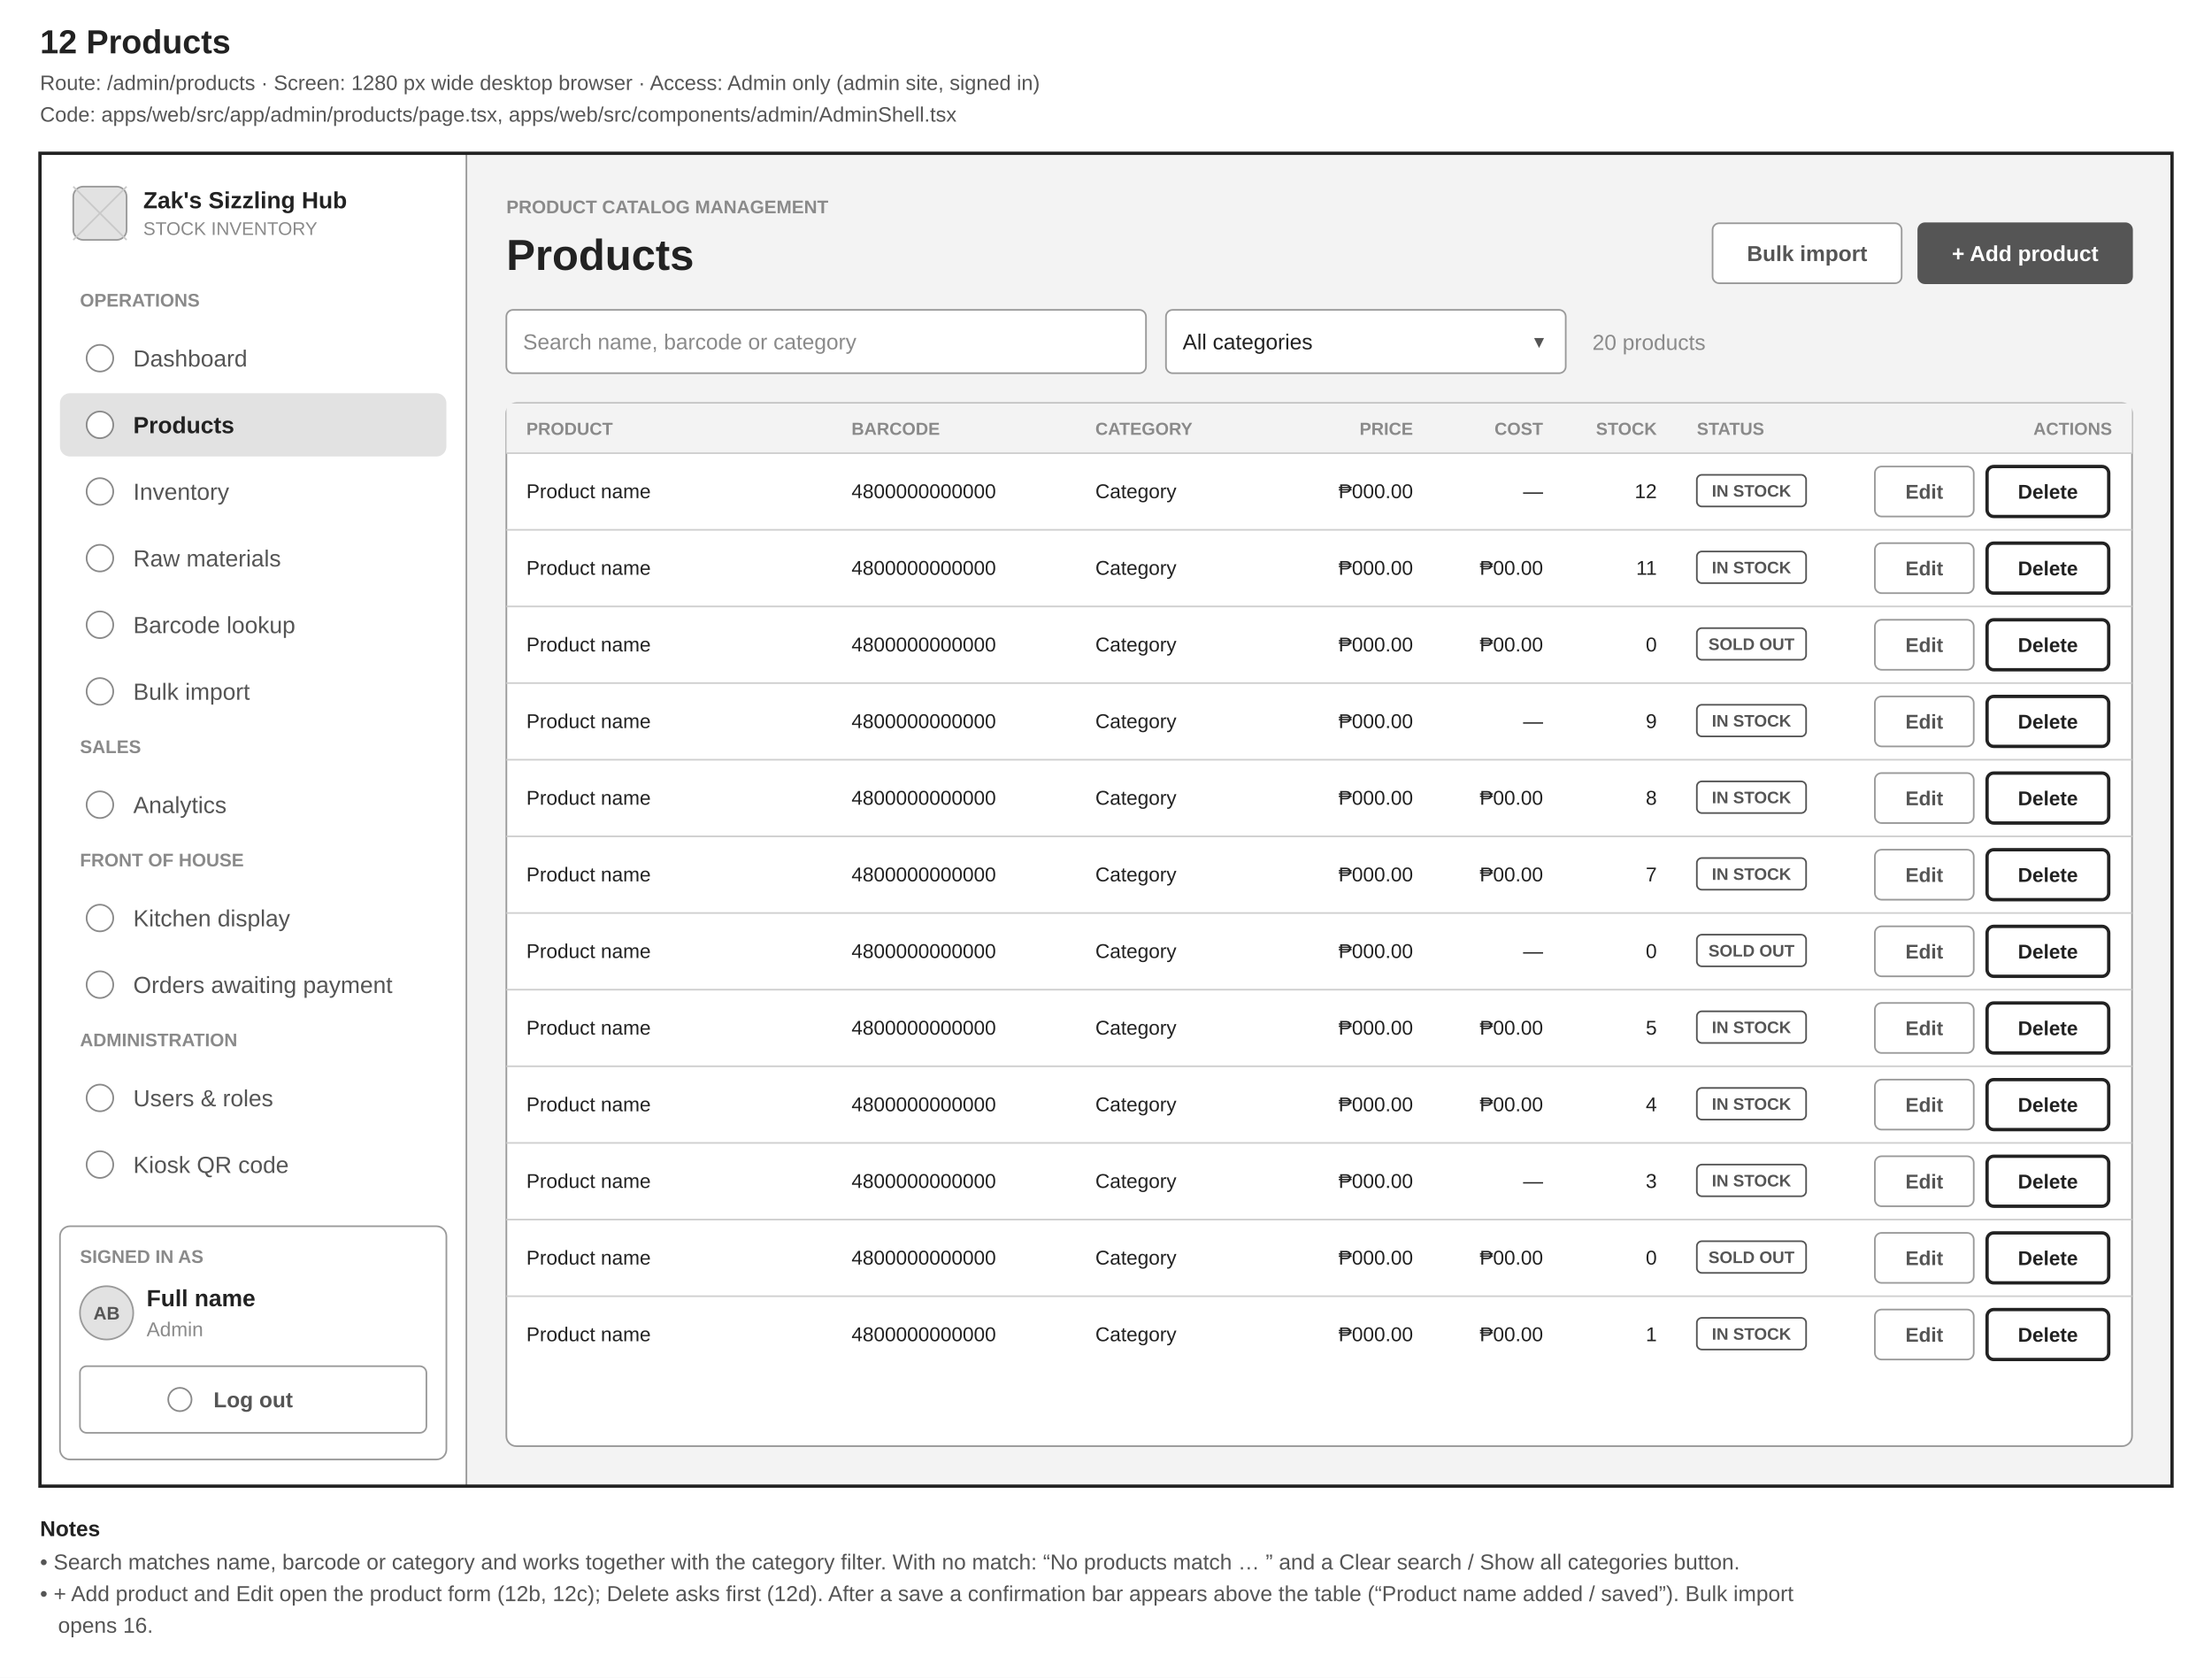
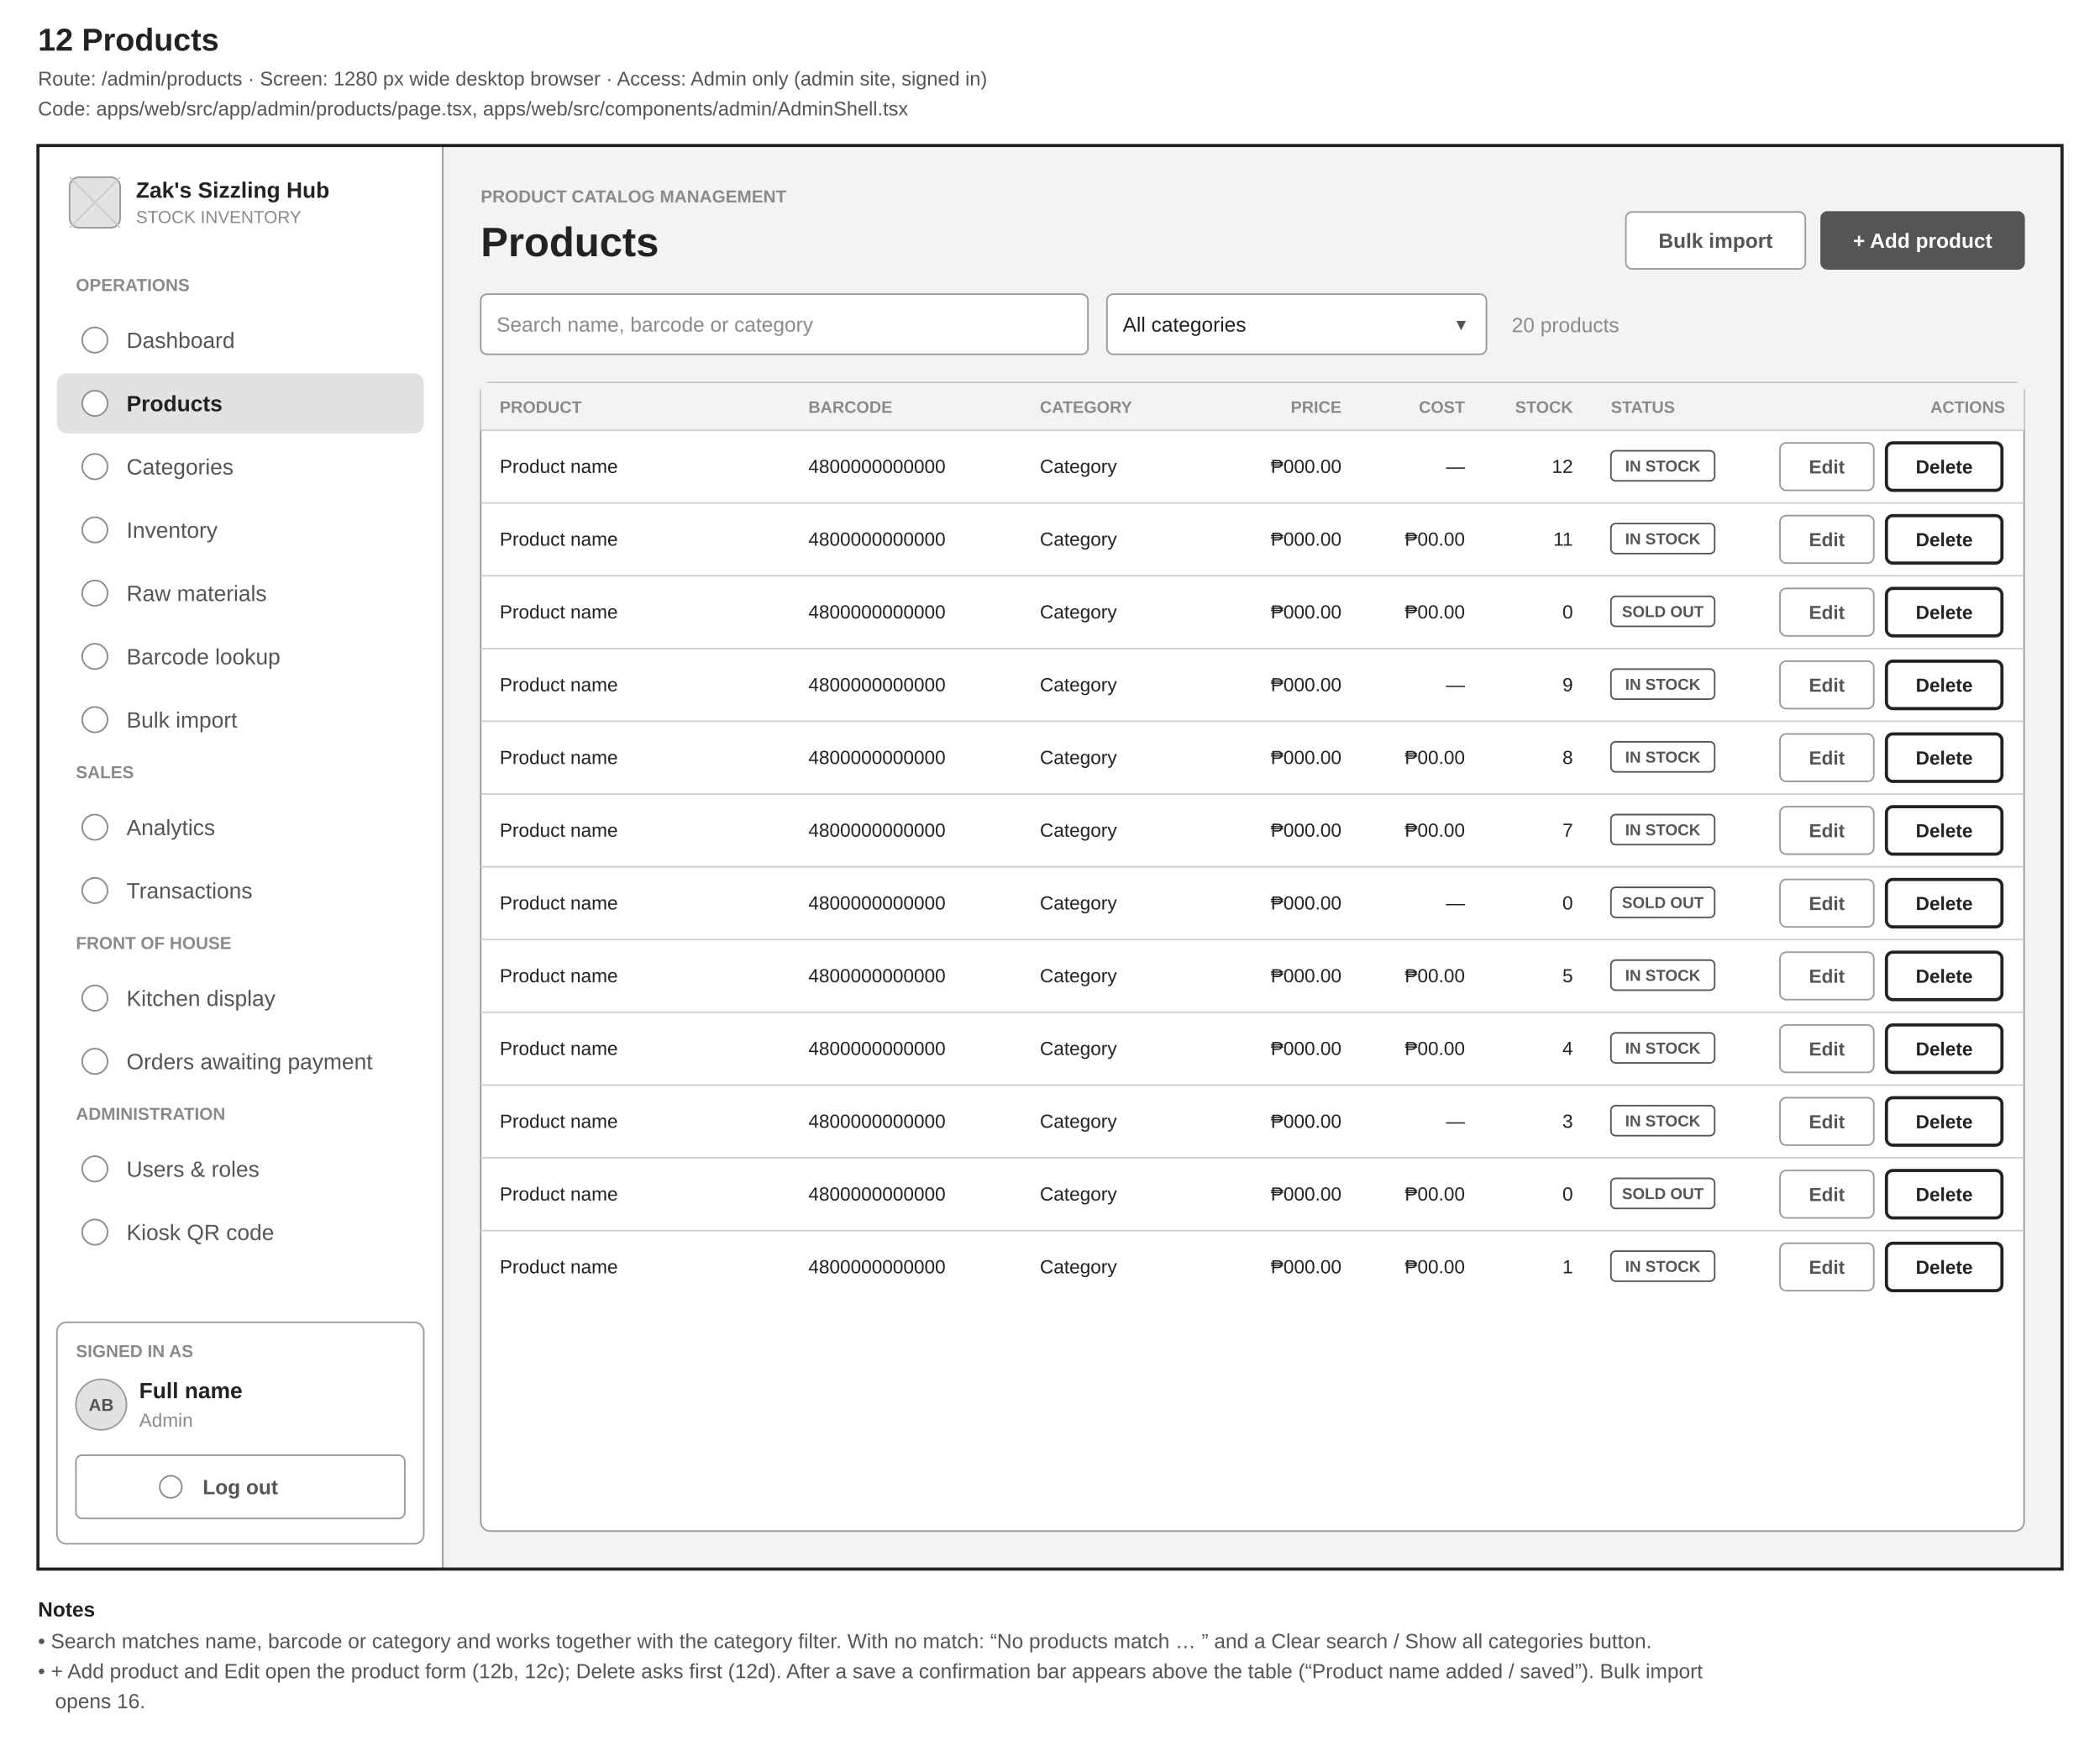
- <svg xmlns="http://www.w3.org/2000/svg" width="1328" height="1007" viewBox="0 0 1328 1007">
-   <rect x="0" y="0" width="1328" height="1007" fill="#ffffff" />
+ <svg xmlns="http://www.w3.org/2000/svg" width="1328" height="1107" viewBox="0 0 1328 1107">
+   <rect x="0" y="0" width="1328" height="1107" fill="#ffffff" />
  <text x="24" y="32" font-family="Arial, Helvetica, sans-serif" font-size="20" font-weight="700" fill="#222222">12  Products</text>
  <text x="24" y="54" font-family="Arial, Helvetica, sans-serif" font-size="12.5" fill="#555555">Route: /admin/products   ·   Screen: 1280 px wide desktop browser   ·   Access: Admin only (admin site, signed in)</text>
  <text x="24" y="73" font-family="Arial, Helvetica, sans-serif" font-size="12.5" fill="#555555">Code: apps/web/src/app/admin/products/page.tsx, apps/web/src/components/admin/AdminShell.tsx</text>
-   <text x="24" y="922" font-family="Arial, Helvetica, sans-serif" font-size="13" font-weight="700" fill="#222222">Notes</text>
-   <text x="24" y="942" font-family="Arial, Helvetica, sans-serif" font-size="13" fill="#555555" xml:space="preserve">• Search matches name, barcode or category and works together with the category filter. With no match: “No products match … ” and a Clear search / Show all categories button.</text>
-   <text x="24" y="961" font-family="Arial, Helvetica, sans-serif" font-size="13" fill="#555555" xml:space="preserve">• + Add product and Edit open the product form (12b, 12c); Delete asks first (12d). After a save a confirmation bar appears above the table (“Product name added / saved”). Bulk import</text>
-   <text x="24" y="980" font-family="Arial, Helvetica, sans-serif" font-size="13" fill="#555555" xml:space="preserve">   opens 16.</text>
+   <text x="24" y="1022" font-family="Arial, Helvetica, sans-serif" font-size="13" font-weight="700" fill="#222222">Notes</text>
+   <text x="24" y="1042" font-family="Arial, Helvetica, sans-serif" font-size="13" fill="#555555" xml:space="preserve">• Search matches name, barcode or category and works together with the category filter. With no match: “No products match … ” and a Clear search / Show all categories button.</text>
+   <text x="24" y="1061" font-family="Arial, Helvetica, sans-serif" font-size="13" fill="#555555" xml:space="preserve">• + Add product and Edit open the product form (12b, 12c); Delete asks first (12d). After a save a confirmation bar appears above the table (“Product name added / saved”). Bulk import</text>
+   <text x="24" y="1080" font-family="Arial, Helvetica, sans-serif" font-size="13" fill="#555555" xml:space="preserve">   opens 16.</text>
  <g transform="translate(24,92)">
    <clipPath id="frame">
-       <rect x="0" y="0" width="1280" height="800" />
+       <rect x="0" y="0" width="1280" height="900" />
    </clipPath>
    <g clip-path="url(#frame)">
-       <rect x="0" y="0" width="1280" height="800" fill="#ffffff" />
-       <rect x="0" y="0" width="1280" height="800" rx="0" fill="#f3f3f3" stroke="none" />
-       <rect x="0" y="0" width="256" height="800" rx="0" fill="#ffffff" stroke="none" />
-       <line x1="256" y1="0" x2="256" y2="800" stroke="#9a9a9a" stroke-width="1" />
+       <rect x="0" y="0" width="1280" height="900" fill="#ffffff" />
+       <rect x="0" y="0" width="1280" height="900" rx="0" fill="#f3f3f3" stroke="none" />
+       <rect x="0" y="0" width="256" height="900" rx="0" fill="#ffffff" stroke="none" />
+       <line x1="256" y1="0" x2="256" y2="900" stroke="#9a9a9a" stroke-width="1" />
      <rect x="20" y="20" width="32" height="32" rx="6" fill="#e2e2e2" stroke="#9a9a9a" stroke-width="1" />
      <line x1="20" y1="20" x2="52" y2="52" stroke="#c9c9c9" stroke-width="1" />
      <line x1="52" y1="20" x2="20" y2="52" stroke="#c9c9c9" stroke-width="1" />
      <text x="62" y="33" font-family="Arial, Helvetica, sans-serif" font-size="14" font-weight="700" text-anchor="start" fill="#222222">Zak's Sizzling Hub</text>
      <text x="62" y="49" font-family="Arial, Helvetica, sans-serif" font-size="11" font-weight="400" text-anchor="start" fill="#8a8a8a">STOCK INVENTORY</text>
      <text x="24" y="92" font-family="Arial, Helvetica, sans-serif" font-size="11" font-weight="700" text-anchor="start" fill="#8a8a8a">OPERATIONS</text>
      <circle cx="36" cy="123" r="8" fill="#ffffff" stroke="#8a8a8a" stroke-width="1" />
      <text x="56" y="128" font-family="Arial, Helvetica, sans-serif" font-size="14" font-weight="400" text-anchor="start" fill="#555555">Dashboard</text>
      <rect x="12" y="144" width="232" height="38" rx="6" fill="#e2e2e2" stroke="none" />
      <circle cx="36" cy="163" r="8" fill="#ffffff" stroke="#8a8a8a" stroke-width="1" />
      <text x="56" y="168" font-family="Arial, Helvetica, sans-serif" font-size="14" font-weight="700" text-anchor="start" fill="#222222">Products</text>
      <circle cx="36" cy="203" r="8" fill="#ffffff" stroke="#8a8a8a" stroke-width="1" />
-       <text x="56" y="208" font-family="Arial, Helvetica, sans-serif" font-size="14" font-weight="400" text-anchor="start" fill="#555555">Inventory</text>
+       <text x="56" y="208" font-family="Arial, Helvetica, sans-serif" font-size="14" font-weight="400" text-anchor="start" fill="#555555">Categories</text>
      <circle cx="36" cy="243" r="8" fill="#ffffff" stroke="#8a8a8a" stroke-width="1" />
-       <text x="56" y="248" font-family="Arial, Helvetica, sans-serif" font-size="14" font-weight="400" text-anchor="start" fill="#555555">Raw materials</text>
+       <text x="56" y="248" font-family="Arial, Helvetica, sans-serif" font-size="14" font-weight="400" text-anchor="start" fill="#555555">Inventory</text>
      <circle cx="36" cy="283" r="8" fill="#ffffff" stroke="#8a8a8a" stroke-width="1" />
-       <text x="56" y="288" font-family="Arial, Helvetica, sans-serif" font-size="14" font-weight="400" text-anchor="start" fill="#555555">Barcode lookup</text>
+       <text x="56" y="288" font-family="Arial, Helvetica, sans-serif" font-size="14" font-weight="400" text-anchor="start" fill="#555555">Raw materials</text>
      <circle cx="36" cy="323" r="8" fill="#ffffff" stroke="#8a8a8a" stroke-width="1" />
-       <text x="56" y="328" font-family="Arial, Helvetica, sans-serif" font-size="14" font-weight="400" text-anchor="start" fill="#555555">Bulk import</text>
-       <text x="24" y="360" font-family="Arial, Helvetica, sans-serif" font-size="11" font-weight="700" text-anchor="start" fill="#8a8a8a">SALES</text>
-       <circle cx="36" cy="391" r="8" fill="#ffffff" stroke="#8a8a8a" stroke-width="1" />
-       <text x="56" y="396" font-family="Arial, Helvetica, sans-serif" font-size="14" font-weight="400" text-anchor="start" fill="#555555">Analytics</text>
-       <text x="24" y="428" font-family="Arial, Helvetica, sans-serif" font-size="11" font-weight="700" text-anchor="start" fill="#8a8a8a">FRONT OF HOUSE</text>
-       <circle cx="36" cy="459" r="8" fill="#ffffff" stroke="#8a8a8a" stroke-width="1" />
-       <text x="56" y="464" font-family="Arial, Helvetica, sans-serif" font-size="14" font-weight="400" text-anchor="start" fill="#555555">Kitchen display</text>
-       <circle cx="36" cy="499" r="8" fill="#ffffff" stroke="#8a8a8a" stroke-width="1" />
-       <text x="56" y="504" font-family="Arial, Helvetica, sans-serif" font-size="14" font-weight="400" text-anchor="start" fill="#555555">Orders awaiting payment</text>
-       <text x="24" y="536" font-family="Arial, Helvetica, sans-serif" font-size="11" font-weight="700" text-anchor="start" fill="#8a8a8a">ADMINISTRATION</text>
-       <circle cx="36" cy="567" r="8" fill="#ffffff" stroke="#8a8a8a" stroke-width="1" />
-       <text x="56" y="572" font-family="Arial, Helvetica, sans-serif" font-size="14" font-weight="400" text-anchor="start" fill="#555555">Users &amp; roles</text>
-       <circle cx="36" cy="607" r="8" fill="#ffffff" stroke="#8a8a8a" stroke-width="1" />
-       <text x="56" y="612" font-family="Arial, Helvetica, sans-serif" font-size="14" font-weight="400" text-anchor="start" fill="#555555">Kiosk QR code</text>
-       <rect x="12" y="644" width="232" height="140" rx="6" fill="#ffffff" stroke="#9a9a9a" stroke-width="1" />
-       <text x="24" y="666" font-family="Arial, Helvetica, sans-serif" font-size="11" font-weight="700" text-anchor="start" fill="#8a8a8a">SIGNED IN AS</text>
-       <circle cx="40" cy="696" r="16" fill="#e2e2e2" stroke="#9a9a9a" stroke-width="1" />
-       <text x="40" y="700" font-family="Arial, Helvetica, sans-serif" font-size="11" font-weight="700" text-anchor="middle" fill="#555555">AB</text>
-       <text x="64" y="692" font-family="Arial, Helvetica, sans-serif" font-size="14" font-weight="700" text-anchor="start" fill="#222222">Full name</text>
-       <text x="64" y="710" font-family="Arial, Helvetica, sans-serif" font-size="12" font-weight="400" text-anchor="start" fill="#8a8a8a">Admin</text>
-       <rect x="24" y="728" width="208" height="40" rx="4" fill="#ffffff" stroke="#9a9a9a" stroke-width="1" />
-       <text x="128.0" y="752.68" font-family="Arial, Helvetica, sans-serif" font-size="13" font-weight="700" text-anchor="middle" fill="#555555">Log out</text>
-       <circle cx="84" cy="748" r="7" fill="#ffffff" stroke="#8a8a8a" stroke-width="1" />
+       <text x="56" y="328" font-family="Arial, Helvetica, sans-serif" font-size="14" font-weight="400" text-anchor="start" fill="#555555">Barcode lookup</text>
+       <circle cx="36" cy="363" r="8" fill="#ffffff" stroke="#8a8a8a" stroke-width="1" />
+       <text x="56" y="368" font-family="Arial, Helvetica, sans-serif" font-size="14" font-weight="400" text-anchor="start" fill="#555555">Bulk import</text>
+       <text x="24" y="400" font-family="Arial, Helvetica, sans-serif" font-size="11" font-weight="700" text-anchor="start" fill="#8a8a8a">SALES</text>
+       <circle cx="36" cy="431" r="8" fill="#ffffff" stroke="#8a8a8a" stroke-width="1" />
+       <text x="56" y="436" font-family="Arial, Helvetica, sans-serif" font-size="14" font-weight="400" text-anchor="start" fill="#555555">Analytics</text>
+       <circle cx="36" cy="471" r="8" fill="#ffffff" stroke="#8a8a8a" stroke-width="1" />
+       <text x="56" y="476" font-family="Arial, Helvetica, sans-serif" font-size="14" font-weight="400" text-anchor="start" fill="#555555">Transactions</text>
+       <text x="24" y="508" font-family="Arial, Helvetica, sans-serif" font-size="11" font-weight="700" text-anchor="start" fill="#8a8a8a">FRONT OF HOUSE</text>
+       <circle cx="36" cy="539" r="8" fill="#ffffff" stroke="#8a8a8a" stroke-width="1" />
+       <text x="56" y="544" font-family="Arial, Helvetica, sans-serif" font-size="14" font-weight="400" text-anchor="start" fill="#555555">Kitchen display</text>
+       <circle cx="36" cy="579" r="8" fill="#ffffff" stroke="#8a8a8a" stroke-width="1" />
+       <text x="56" y="584" font-family="Arial, Helvetica, sans-serif" font-size="14" font-weight="400" text-anchor="start" fill="#555555">Orders awaiting payment</text>
+       <text x="24" y="616" font-family="Arial, Helvetica, sans-serif" font-size="11" font-weight="700" text-anchor="start" fill="#8a8a8a">ADMINISTRATION</text>
+       <circle cx="36" cy="647" r="8" fill="#ffffff" stroke="#8a8a8a" stroke-width="1" />
+       <text x="56" y="652" font-family="Arial, Helvetica, sans-serif" font-size="14" font-weight="400" text-anchor="start" fill="#555555">Users &amp; roles</text>
+       <circle cx="36" cy="687" r="8" fill="#ffffff" stroke="#8a8a8a" stroke-width="1" />
+       <text x="56" y="692" font-family="Arial, Helvetica, sans-serif" font-size="14" font-weight="400" text-anchor="start" fill="#555555">Kiosk QR code</text>
+       <rect x="12" y="744" width="232" height="140" rx="6" fill="#ffffff" stroke="#9a9a9a" stroke-width="1" />
+       <text x="24" y="766" font-family="Arial, Helvetica, sans-serif" font-size="11" font-weight="700" text-anchor="start" fill="#8a8a8a">SIGNED IN AS</text>
+       <circle cx="40" cy="796" r="16" fill="#e2e2e2" stroke="#9a9a9a" stroke-width="1" />
+       <text x="40" y="800" font-family="Arial, Helvetica, sans-serif" font-size="11" font-weight="700" text-anchor="middle" fill="#555555">AB</text>
+       <text x="64" y="792" font-family="Arial, Helvetica, sans-serif" font-size="14" font-weight="700" text-anchor="start" fill="#222222">Full name</text>
+       <text x="64" y="810" font-family="Arial, Helvetica, sans-serif" font-size="12" font-weight="400" text-anchor="start" fill="#8a8a8a">Admin</text>
+       <rect x="24" y="828" width="208" height="40" rx="4" fill="#ffffff" stroke="#9a9a9a" stroke-width="1" />
+       <text x="128.0" y="852.68" font-family="Arial, Helvetica, sans-serif" font-size="13" font-weight="700" text-anchor="middle" fill="#555555">Log out</text>
+       <circle cx="84" cy="848" r="7" fill="#ffffff" stroke="#8a8a8a" stroke-width="1" />
      <text x="280" y="36" font-family="Arial, Helvetica, sans-serif" font-size="11" font-weight="700" text-anchor="start" fill="#8a8a8a">PRODUCT CATALOG MANAGEMENT</text>
      <text x="280" y="70" font-family="Arial, Helvetica, sans-serif" font-size="26" font-weight="700" text-anchor="start" fill="#222222">Products</text>
      <rect x="1127.67" y="42" width="128.33" height="36" rx="4" fill="#555555" stroke="#555555" stroke-width="1" />
      <text x="1191.835" y="64.68" font-family="Arial, Helvetica, sans-serif" font-size="13" font-weight="700" text-anchor="middle" fill="#ffffff">+ Add product</text>
      <rect x="1004.16" y="42" width="113.51" height="36" rx="4" fill="#ffffff" stroke="#9a9a9a" stroke-width="1" />
      <text x="1060.915" y="64.68" font-family="Arial, Helvetica, sans-serif" font-size="13" font-weight="700" text-anchor="middle" fill="#555555">Bulk import</text>
      <rect x="280" y="94" width="384" height="38" rx="4" fill="#ffffff" stroke="#9a9a9a" stroke-width="1" />
      <text x="290" y="117.68" font-family="Arial, Helvetica, sans-serif" font-size="13" font-weight="400" text-anchor="start" fill="#8a8a8a">Search name, barcode or category</text>
      <rect x="676" y="94" width="240" height="38" rx="4" fill="#ffffff" stroke="#9a9a9a" stroke-width="1" />
      <text x="686" y="117.68" font-family="Arial, Helvetica, sans-serif" font-size="13" font-weight="400" text-anchor="start" fill="#222222">All categories</text>
      <text x="900" y="117.0" font-family="Arial, Helvetica, sans-serif" font-size="12" font-weight="400" text-anchor="middle" fill="#555555">▾</text>
      <text x="932" y="118" font-family="Arial, Helvetica, sans-serif" font-size="13" font-weight="400" text-anchor="start" fill="#8a8a8a">20 products</text>
-       <rect x="280" y="150" width="976" height="626" rx="6" fill="#ffffff" stroke="#9a9a9a" stroke-width="1" />
+       <rect x="280" y="150" width="976" height="726" rx="6" fill="#ffffff" stroke="#9a9a9a" stroke-width="1" />
      <rect x="280" y="150" width="976" height="30" rx="0" fill="#f3f3f3" stroke="none" stroke-width="1" />
      <text x="292" y="169.0" font-family="Arial, Helvetica, sans-serif" font-size="10.5" font-weight="700" text-anchor="start" fill="#8a8a8a">PRODUCT</text>
      <text x="487.2" y="169.0" font-family="Arial, Helvetica, sans-serif" font-size="10.5" font-weight="700" text-anchor="start" fill="#8a8a8a">BARCODE</text>
      <text x="633.6" y="169.0" font-family="Arial, Helvetica, sans-serif" font-size="10.5" font-weight="700" text-anchor="start" fill="#8a8a8a">CATEGORY</text>
      <text x="824.32" y="169.0" font-family="Arial, Helvetica, sans-serif" font-size="10.5" font-weight="700" text-anchor="end" fill="#8a8a8a">PRICE</text>
      <text x="902.4" y="169.0" font-family="Arial, Helvetica, sans-serif" font-size="10.5" font-weight="700" text-anchor="end" fill="#8a8a8a">COST</text>
      <text x="970.72" y="169.0" font-family="Arial, Helvetica, sans-serif" font-size="10.5" font-weight="700" text-anchor="end" fill="#8a8a8a">STOCK</text>
      <text x="994.72" y="169.0" font-family="Arial, Helvetica, sans-serif" font-size="10.5" font-weight="700" text-anchor="start" fill="#8a8a8a">STATUS</text>
      <text x="1244" y="169.0" font-family="Arial, Helvetica, sans-serif" font-size="10.5" font-weight="700" text-anchor="end" fill="#8a8a8a">ACTIONS</text>
      <line x1="280" y1="180" x2="1256" y2="180" stroke="#cfcfcf" stroke-width="1" />
      <text x="292" y="207.0" font-family="Arial, Helvetica, sans-serif" font-size="12" font-weight="400" text-anchor="start" fill="#222222">Product name</text>
      <text x="487.2" y="207.0" font-family="Arial, Helvetica, sans-serif" font-size="12" font-weight="400" text-anchor="start" fill="#222222">4800000000000</text>
      <text x="633.6" y="207.0" font-family="Arial, Helvetica, sans-serif" font-size="12" font-weight="400" text-anchor="start" fill="#222222">Category</text>
      <text x="824.32" y="207.0" font-family="Arial, Helvetica, sans-serif" font-size="12" font-weight="400" text-anchor="end" fill="#222222">₱000.00</text>
      <text x="902.4" y="207.0" font-family="Arial, Helvetica, sans-serif" font-size="12" font-weight="400" text-anchor="end" fill="#222222">—</text>
      <text x="970.72" y="207.0" font-family="Arial, Helvetica, sans-serif" font-size="12" font-weight="400" text-anchor="end" fill="#222222">12</text>
      <rect x="994.72" y="193.0" width="65.6" height="19" rx="3" fill="#ffffff" stroke="#555555" stroke-width="1" />
      <text x="1027.52" y="206.1" font-family="Arial, Helvetica, sans-serif" font-size="10" font-weight="700" text-anchor="middle" fill="#555555">IN STOCK</text>
      <rect x="1168.96" y="188.0" width="73.04" height="30" rx="4" fill="#ffffff" stroke="#222222" stroke-width="2" />
      <text x="1205.48" y="207.32" font-family="Arial, Helvetica, sans-serif" font-size="12" font-weight="700" text-anchor="middle" fill="#222222">Delete</text>
      <rect x="1101.6" y="188.0" width="59.36" height="30" rx="4" fill="#ffffff" stroke="#9a9a9a" stroke-width="1" />
      <text x="1131.28" y="207.32" font-family="Arial, Helvetica, sans-serif" font-size="12" font-weight="700" text-anchor="middle" fill="#555555">Edit</text>
      <line x1="280" y1="226" x2="1256" y2="226" stroke="#cfcfcf" stroke-width="1" />
      <text x="292" y="253.0" font-family="Arial, Helvetica, sans-serif" font-size="12" font-weight="400" text-anchor="start" fill="#222222">Product name</text>
      <text x="487.2" y="253.0" font-family="Arial, Helvetica, sans-serif" font-size="12" font-weight="400" text-anchor="start" fill="#222222">4800000000000</text>
      <text x="633.6" y="253.0" font-family="Arial, Helvetica, sans-serif" font-size="12" font-weight="400" text-anchor="start" fill="#222222">Category</text>
      <text x="824.32" y="253.0" font-family="Arial, Helvetica, sans-serif" font-size="12" font-weight="400" text-anchor="end" fill="#222222">₱000.00</text>
      <text x="902.4" y="253.0" font-family="Arial, Helvetica, sans-serif" font-size="12" font-weight="400" text-anchor="end" fill="#222222">₱00.00</text>
      <text x="970.72" y="253.0" font-family="Arial, Helvetica, sans-serif" font-size="12" font-weight="400" text-anchor="end" fill="#222222">11</text>
      <rect x="994.72" y="239.0" width="65.6" height="19" rx="3" fill="#ffffff" stroke="#555555" stroke-width="1" />
      <text x="1027.52" y="252.1" font-family="Arial, Helvetica, sans-serif" font-size="10" font-weight="700" text-anchor="middle" fill="#555555">IN STOCK</text>
      <rect x="1168.96" y="234.0" width="73.04" height="30" rx="4" fill="#ffffff" stroke="#222222" stroke-width="2" />
      <text x="1205.48" y="253.32" font-family="Arial, Helvetica, sans-serif" font-size="12" font-weight="700" text-anchor="middle" fill="#222222">Delete</text>
      <rect x="1101.6" y="234.0" width="59.36" height="30" rx="4" fill="#ffffff" stroke="#9a9a9a" stroke-width="1" />
      <text x="1131.28" y="253.32" font-family="Arial, Helvetica, sans-serif" font-size="12" font-weight="700" text-anchor="middle" fill="#555555">Edit</text>
      <line x1="280" y1="272" x2="1256" y2="272" stroke="#cfcfcf" stroke-width="1" />
      <text x="292" y="299.0" font-family="Arial, Helvetica, sans-serif" font-size="12" font-weight="400" text-anchor="start" fill="#222222">Product name</text>
      <text x="487.2" y="299.0" font-family="Arial, Helvetica, sans-serif" font-size="12" font-weight="400" text-anchor="start" fill="#222222">4800000000000</text>
      <text x="633.6" y="299.0" font-family="Arial, Helvetica, sans-serif" font-size="12" font-weight="400" text-anchor="start" fill="#222222">Category</text>
      <text x="824.32" y="299.0" font-family="Arial, Helvetica, sans-serif" font-size="12" font-weight="400" text-anchor="end" fill="#222222">₱000.00</text>
      <text x="902.4" y="299.0" font-family="Arial, Helvetica, sans-serif" font-size="12" font-weight="400" text-anchor="end" fill="#222222">₱00.00</text>
      <text x="970.72" y="299.0" font-family="Arial, Helvetica, sans-serif" font-size="12" font-weight="400" text-anchor="end" fill="#222222">0</text>
      <rect x="994.72" y="285.0" width="65.6" height="19" rx="3" fill="#ffffff" stroke="#555555" stroke-width="1" />
      <text x="1027.52" y="298.1" font-family="Arial, Helvetica, sans-serif" font-size="10" font-weight="700" text-anchor="middle" fill="#555555">SOLD OUT</text>
      <rect x="1168.96" y="280.0" width="73.04" height="30" rx="4" fill="#ffffff" stroke="#222222" stroke-width="2" />
      <text x="1205.48" y="299.32" font-family="Arial, Helvetica, sans-serif" font-size="12" font-weight="700" text-anchor="middle" fill="#222222">Delete</text>
      <rect x="1101.6" y="280.0" width="59.36" height="30" rx="4" fill="#ffffff" stroke="#9a9a9a" stroke-width="1" />
      <text x="1131.28" y="299.32" font-family="Arial, Helvetica, sans-serif" font-size="12" font-weight="700" text-anchor="middle" fill="#555555">Edit</text>
      <line x1="280" y1="318" x2="1256" y2="318" stroke="#cfcfcf" stroke-width="1" />
      <text x="292" y="345.0" font-family="Arial, Helvetica, sans-serif" font-size="12" font-weight="400" text-anchor="start" fill="#222222">Product name</text>
      <text x="487.2" y="345.0" font-family="Arial, Helvetica, sans-serif" font-size="12" font-weight="400" text-anchor="start" fill="#222222">4800000000000</text>
      <text x="633.6" y="345.0" font-family="Arial, Helvetica, sans-serif" font-size="12" font-weight="400" text-anchor="start" fill="#222222">Category</text>
      <text x="824.32" y="345.0" font-family="Arial, Helvetica, sans-serif" font-size="12" font-weight="400" text-anchor="end" fill="#222222">₱000.00</text>
      <text x="902.4" y="345.0" font-family="Arial, Helvetica, sans-serif" font-size="12" font-weight="400" text-anchor="end" fill="#222222">—</text>
      <text x="970.72" y="345.0" font-family="Arial, Helvetica, sans-serif" font-size="12" font-weight="400" text-anchor="end" fill="#222222">9</text>
      <rect x="994.72" y="331.0" width="65.6" height="19" rx="3" fill="#ffffff" stroke="#555555" stroke-width="1" />
      <text x="1027.52" y="344.1" font-family="Arial, Helvetica, sans-serif" font-size="10" font-weight="700" text-anchor="middle" fill="#555555">IN STOCK</text>
      <rect x="1168.96" y="326.0" width="73.04" height="30" rx="4" fill="#ffffff" stroke="#222222" stroke-width="2" />
      <text x="1205.48" y="345.32" font-family="Arial, Helvetica, sans-serif" font-size="12" font-weight="700" text-anchor="middle" fill="#222222">Delete</text>
      <rect x="1101.6" y="326.0" width="59.36" height="30" rx="4" fill="#ffffff" stroke="#9a9a9a" stroke-width="1" />
      <text x="1131.28" y="345.32" font-family="Arial, Helvetica, sans-serif" font-size="12" font-weight="700" text-anchor="middle" fill="#555555">Edit</text>
      <line x1="280" y1="364" x2="1256" y2="364" stroke="#cfcfcf" stroke-width="1" />
      <text x="292" y="391.0" font-family="Arial, Helvetica, sans-serif" font-size="12" font-weight="400" text-anchor="start" fill="#222222">Product name</text>
      <text x="487.2" y="391.0" font-family="Arial, Helvetica, sans-serif" font-size="12" font-weight="400" text-anchor="start" fill="#222222">4800000000000</text>
      <text x="633.6" y="391.0" font-family="Arial, Helvetica, sans-serif" font-size="12" font-weight="400" text-anchor="start" fill="#222222">Category</text>
      <text x="824.32" y="391.0" font-family="Arial, Helvetica, sans-serif" font-size="12" font-weight="400" text-anchor="end" fill="#222222">₱000.00</text>
      <text x="902.4" y="391.0" font-family="Arial, Helvetica, sans-serif" font-size="12" font-weight="400" text-anchor="end" fill="#222222">₱00.00</text>
      <text x="970.72" y="391.0" font-family="Arial, Helvetica, sans-serif" font-size="12" font-weight="400" text-anchor="end" fill="#222222">8</text>
      <rect x="994.72" y="377.0" width="65.6" height="19" rx="3" fill="#ffffff" stroke="#555555" stroke-width="1" />
      <text x="1027.52" y="390.1" font-family="Arial, Helvetica, sans-serif" font-size="10" font-weight="700" text-anchor="middle" fill="#555555">IN STOCK</text>
      <rect x="1168.96" y="372.0" width="73.04" height="30" rx="4" fill="#ffffff" stroke="#222222" stroke-width="2" />
      <text x="1205.48" y="391.32" font-family="Arial, Helvetica, sans-serif" font-size="12" font-weight="700" text-anchor="middle" fill="#222222">Delete</text>
      <rect x="1101.6" y="372.0" width="59.36" height="30" rx="4" fill="#ffffff" stroke="#9a9a9a" stroke-width="1" />
      <text x="1131.28" y="391.32" font-family="Arial, Helvetica, sans-serif" font-size="12" font-weight="700" text-anchor="middle" fill="#555555">Edit</text>
      <line x1="280" y1="410" x2="1256" y2="410" stroke="#cfcfcf" stroke-width="1" />
      <text x="292" y="437.0" font-family="Arial, Helvetica, sans-serif" font-size="12" font-weight="400" text-anchor="start" fill="#222222">Product name</text>
      <text x="487.2" y="437.0" font-family="Arial, Helvetica, sans-serif" font-size="12" font-weight="400" text-anchor="start" fill="#222222">4800000000000</text>
      <text x="633.6" y="437.0" font-family="Arial, Helvetica, sans-serif" font-size="12" font-weight="400" text-anchor="start" fill="#222222">Category</text>
      <text x="824.32" y="437.0" font-family="Arial, Helvetica, sans-serif" font-size="12" font-weight="400" text-anchor="end" fill="#222222">₱000.00</text>
      <text x="902.4" y="437.0" font-family="Arial, Helvetica, sans-serif" font-size="12" font-weight="400" text-anchor="end" fill="#222222">₱00.00</text>
      <text x="970.72" y="437.0" font-family="Arial, Helvetica, sans-serif" font-size="12" font-weight="400" text-anchor="end" fill="#222222">7</text>
      <rect x="994.72" y="423.0" width="65.6" height="19" rx="3" fill="#ffffff" stroke="#555555" stroke-width="1" />
      <text x="1027.52" y="436.1" font-family="Arial, Helvetica, sans-serif" font-size="10" font-weight="700" text-anchor="middle" fill="#555555">IN STOCK</text>
      <rect x="1168.96" y="418.0" width="73.04" height="30" rx="4" fill="#ffffff" stroke="#222222" stroke-width="2" />
      <text x="1205.48" y="437.32" font-family="Arial, Helvetica, sans-serif" font-size="12" font-weight="700" text-anchor="middle" fill="#222222">Delete</text>
      <rect x="1101.6" y="418.0" width="59.36" height="30" rx="4" fill="#ffffff" stroke="#9a9a9a" stroke-width="1" />
      <text x="1131.28" y="437.32" font-family="Arial, Helvetica, sans-serif" font-size="12" font-weight="700" text-anchor="middle" fill="#555555">Edit</text>
      <line x1="280" y1="456" x2="1256" y2="456" stroke="#cfcfcf" stroke-width="1" />
      <text x="292" y="483.0" font-family="Arial, Helvetica, sans-serif" font-size="12" font-weight="400" text-anchor="start" fill="#222222">Product name</text>
      <text x="487.2" y="483.0" font-family="Arial, Helvetica, sans-serif" font-size="12" font-weight="400" text-anchor="start" fill="#222222">4800000000000</text>
      <text x="633.6" y="483.0" font-family="Arial, Helvetica, sans-serif" font-size="12" font-weight="400" text-anchor="start" fill="#222222">Category</text>
      <text x="824.32" y="483.0" font-family="Arial, Helvetica, sans-serif" font-size="12" font-weight="400" text-anchor="end" fill="#222222">₱000.00</text>
      <text x="902.4" y="483.0" font-family="Arial, Helvetica, sans-serif" font-size="12" font-weight="400" text-anchor="end" fill="#222222">—</text>
      <text x="970.72" y="483.0" font-family="Arial, Helvetica, sans-serif" font-size="12" font-weight="400" text-anchor="end" fill="#222222">0</text>
      <rect x="994.72" y="469.0" width="65.6" height="19" rx="3" fill="#ffffff" stroke="#555555" stroke-width="1" />
      <text x="1027.52" y="482.1" font-family="Arial, Helvetica, sans-serif" font-size="10" font-weight="700" text-anchor="middle" fill="#555555">SOLD OUT</text>
      <rect x="1168.96" y="464.0" width="73.04" height="30" rx="4" fill="#ffffff" stroke="#222222" stroke-width="2" />
      <text x="1205.48" y="483.32" font-family="Arial, Helvetica, sans-serif" font-size="12" font-weight="700" text-anchor="middle" fill="#222222">Delete</text>
      <rect x="1101.6" y="464.0" width="59.36" height="30" rx="4" fill="#ffffff" stroke="#9a9a9a" stroke-width="1" />
      <text x="1131.28" y="483.32" font-family="Arial, Helvetica, sans-serif" font-size="12" font-weight="700" text-anchor="middle" fill="#555555">Edit</text>
      <line x1="280" y1="502" x2="1256" y2="502" stroke="#cfcfcf" stroke-width="1" />
      <text x="292" y="529.0" font-family="Arial, Helvetica, sans-serif" font-size="12" font-weight="400" text-anchor="start" fill="#222222">Product name</text>
      <text x="487.2" y="529.0" font-family="Arial, Helvetica, sans-serif" font-size="12" font-weight="400" text-anchor="start" fill="#222222">4800000000000</text>
      <text x="633.6" y="529.0" font-family="Arial, Helvetica, sans-serif" font-size="12" font-weight="400" text-anchor="start" fill="#222222">Category</text>
      <text x="824.32" y="529.0" font-family="Arial, Helvetica, sans-serif" font-size="12" font-weight="400" text-anchor="end" fill="#222222">₱000.00</text>
      <text x="902.4" y="529.0" font-family="Arial, Helvetica, sans-serif" font-size="12" font-weight="400" text-anchor="end" fill="#222222">₱00.00</text>
      <text x="970.72" y="529.0" font-family="Arial, Helvetica, sans-serif" font-size="12" font-weight="400" text-anchor="end" fill="#222222">5</text>
      <rect x="994.72" y="515.0" width="65.6" height="19" rx="3" fill="#ffffff" stroke="#555555" stroke-width="1" />
      <text x="1027.52" y="528.1" font-family="Arial, Helvetica, sans-serif" font-size="10" font-weight="700" text-anchor="middle" fill="#555555">IN STOCK</text>
      <rect x="1168.96" y="510.0" width="73.04" height="30" rx="4" fill="#ffffff" stroke="#222222" stroke-width="2" />
      <text x="1205.48" y="529.32" font-family="Arial, Helvetica, sans-serif" font-size="12" font-weight="700" text-anchor="middle" fill="#222222">Delete</text>
      <rect x="1101.6" y="510.0" width="59.36" height="30" rx="4" fill="#ffffff" stroke="#9a9a9a" stroke-width="1" />
      <text x="1131.28" y="529.32" font-family="Arial, Helvetica, sans-serif" font-size="12" font-weight="700" text-anchor="middle" fill="#555555">Edit</text>
      <line x1="280" y1="548" x2="1256" y2="548" stroke="#cfcfcf" stroke-width="1" />
      <text x="292" y="575.0" font-family="Arial, Helvetica, sans-serif" font-size="12" font-weight="400" text-anchor="start" fill="#222222">Product name</text>
      <text x="487.2" y="575.0" font-family="Arial, Helvetica, sans-serif" font-size="12" font-weight="400" text-anchor="start" fill="#222222">4800000000000</text>
      <text x="633.6" y="575.0" font-family="Arial, Helvetica, sans-serif" font-size="12" font-weight="400" text-anchor="start" fill="#222222">Category</text>
      <text x="824.32" y="575.0" font-family="Arial, Helvetica, sans-serif" font-size="12" font-weight="400" text-anchor="end" fill="#222222">₱000.00</text>
      <text x="902.4" y="575.0" font-family="Arial, Helvetica, sans-serif" font-size="12" font-weight="400" text-anchor="end" fill="#222222">₱00.00</text>
      <text x="970.72" y="575.0" font-family="Arial, Helvetica, sans-serif" font-size="12" font-weight="400" text-anchor="end" fill="#222222">4</text>
      <rect x="994.72" y="561.0" width="65.6" height="19" rx="3" fill="#ffffff" stroke="#555555" stroke-width="1" />
      <text x="1027.52" y="574.1" font-family="Arial, Helvetica, sans-serif" font-size="10" font-weight="700" text-anchor="middle" fill="#555555">IN STOCK</text>
      <rect x="1168.96" y="556.0" width="73.04" height="30" rx="4" fill="#ffffff" stroke="#222222" stroke-width="2" />
      <text x="1205.48" y="575.32" font-family="Arial, Helvetica, sans-serif" font-size="12" font-weight="700" text-anchor="middle" fill="#222222">Delete</text>
      <rect x="1101.6" y="556.0" width="59.36" height="30" rx="4" fill="#ffffff" stroke="#9a9a9a" stroke-width="1" />
      <text x="1131.28" y="575.32" font-family="Arial, Helvetica, sans-serif" font-size="12" font-weight="700" text-anchor="middle" fill="#555555">Edit</text>
      <line x1="280" y1="594" x2="1256" y2="594" stroke="#cfcfcf" stroke-width="1" />
      <text x="292" y="621.0" font-family="Arial, Helvetica, sans-serif" font-size="12" font-weight="400" text-anchor="start" fill="#222222">Product name</text>
      <text x="487.2" y="621.0" font-family="Arial, Helvetica, sans-serif" font-size="12" font-weight="400" text-anchor="start" fill="#222222">4800000000000</text>
      <text x="633.6" y="621.0" font-family="Arial, Helvetica, sans-serif" font-size="12" font-weight="400" text-anchor="start" fill="#222222">Category</text>
      <text x="824.32" y="621.0" font-family="Arial, Helvetica, sans-serif" font-size="12" font-weight="400" text-anchor="end" fill="#222222">₱000.00</text>
      <text x="902.4" y="621.0" font-family="Arial, Helvetica, sans-serif" font-size="12" font-weight="400" text-anchor="end" fill="#222222">—</text>
      <text x="970.72" y="621.0" font-family="Arial, Helvetica, sans-serif" font-size="12" font-weight="400" text-anchor="end" fill="#222222">3</text>
      <rect x="994.72" y="607.0" width="65.6" height="19" rx="3" fill="#ffffff" stroke="#555555" stroke-width="1" />
      <text x="1027.52" y="620.1" font-family="Arial, Helvetica, sans-serif" font-size="10" font-weight="700" text-anchor="middle" fill="#555555">IN STOCK</text>
      <rect x="1168.96" y="602.0" width="73.04" height="30" rx="4" fill="#ffffff" stroke="#222222" stroke-width="2" />
      <text x="1205.48" y="621.32" font-family="Arial, Helvetica, sans-serif" font-size="12" font-weight="700" text-anchor="middle" fill="#222222">Delete</text>
      <rect x="1101.6" y="602.0" width="59.36" height="30" rx="4" fill="#ffffff" stroke="#9a9a9a" stroke-width="1" />
      <text x="1131.28" y="621.32" font-family="Arial, Helvetica, sans-serif" font-size="12" font-weight="700" text-anchor="middle" fill="#555555">Edit</text>
      <line x1="280" y1="640" x2="1256" y2="640" stroke="#cfcfcf" stroke-width="1" />
      <text x="292" y="667.0" font-family="Arial, Helvetica, sans-serif" font-size="12" font-weight="400" text-anchor="start" fill="#222222">Product name</text>
      <text x="487.2" y="667.0" font-family="Arial, Helvetica, sans-serif" font-size="12" font-weight="400" text-anchor="start" fill="#222222">4800000000000</text>
      <text x="633.6" y="667.0" font-family="Arial, Helvetica, sans-serif" font-size="12" font-weight="400" text-anchor="start" fill="#222222">Category</text>
      <text x="824.32" y="667.0" font-family="Arial, Helvetica, sans-serif" font-size="12" font-weight="400" text-anchor="end" fill="#222222">₱000.00</text>
      <text x="902.4" y="667.0" font-family="Arial, Helvetica, sans-serif" font-size="12" font-weight="400" text-anchor="end" fill="#222222">₱00.00</text>
      <text x="970.72" y="667.0" font-family="Arial, Helvetica, sans-serif" font-size="12" font-weight="400" text-anchor="end" fill="#222222">0</text>
      <rect x="994.72" y="653.0" width="65.6" height="19" rx="3" fill="#ffffff" stroke="#555555" stroke-width="1" />
      <text x="1027.52" y="666.1" font-family="Arial, Helvetica, sans-serif" font-size="10" font-weight="700" text-anchor="middle" fill="#555555">SOLD OUT</text>
      <rect x="1168.96" y="648.0" width="73.04" height="30" rx="4" fill="#ffffff" stroke="#222222" stroke-width="2" />
      <text x="1205.48" y="667.32" font-family="Arial, Helvetica, sans-serif" font-size="12" font-weight="700" text-anchor="middle" fill="#222222">Delete</text>
      <rect x="1101.6" y="648.0" width="59.36" height="30" rx="4" fill="#ffffff" stroke="#9a9a9a" stroke-width="1" />
      <text x="1131.28" y="667.32" font-family="Arial, Helvetica, sans-serif" font-size="12" font-weight="700" text-anchor="middle" fill="#555555">Edit</text>
      <line x1="280" y1="686" x2="1256" y2="686" stroke="#cfcfcf" stroke-width="1" />
      <text x="292" y="713.0" font-family="Arial, Helvetica, sans-serif" font-size="12" font-weight="400" text-anchor="start" fill="#222222">Product name</text>
      <text x="487.2" y="713.0" font-family="Arial, Helvetica, sans-serif" font-size="12" font-weight="400" text-anchor="start" fill="#222222">4800000000000</text>
      <text x="633.6" y="713.0" font-family="Arial, Helvetica, sans-serif" font-size="12" font-weight="400" text-anchor="start" fill="#222222">Category</text>
      <text x="824.32" y="713.0" font-family="Arial, Helvetica, sans-serif" font-size="12" font-weight="400" text-anchor="end" fill="#222222">₱000.00</text>
      <text x="902.4" y="713.0" font-family="Arial, Helvetica, sans-serif" font-size="12" font-weight="400" text-anchor="end" fill="#222222">₱00.00</text>
      <text x="970.72" y="713.0" font-family="Arial, Helvetica, sans-serif" font-size="12" font-weight="400" text-anchor="end" fill="#222222">1</text>
      <rect x="994.72" y="699.0" width="65.6" height="19" rx="3" fill="#ffffff" stroke="#555555" stroke-width="1" />
      <text x="1027.52" y="712.1" font-family="Arial, Helvetica, sans-serif" font-size="10" font-weight="700" text-anchor="middle" fill="#555555">IN STOCK</text>
      <rect x="1168.96" y="694.0" width="73.04" height="30" rx="4" fill="#ffffff" stroke="#222222" stroke-width="2" />
      <text x="1205.48" y="713.32" font-family="Arial, Helvetica, sans-serif" font-size="12" font-weight="700" text-anchor="middle" fill="#222222">Delete</text>
      <rect x="1101.6" y="694.0" width="59.36" height="30" rx="4" fill="#ffffff" stroke="#9a9a9a" stroke-width="1" />
      <text x="1131.28" y="713.32" font-family="Arial, Helvetica, sans-serif" font-size="12" font-weight="700" text-anchor="middle" fill="#555555">Edit</text>
    </g>
-     <rect x="0" y="0" width="1280" height="800" fill="none" stroke="#222222" stroke-width="2" />
+     <rect x="0" y="0" width="1280" height="900" fill="none" stroke="#222222" stroke-width="2" />
  </g>
</svg>
